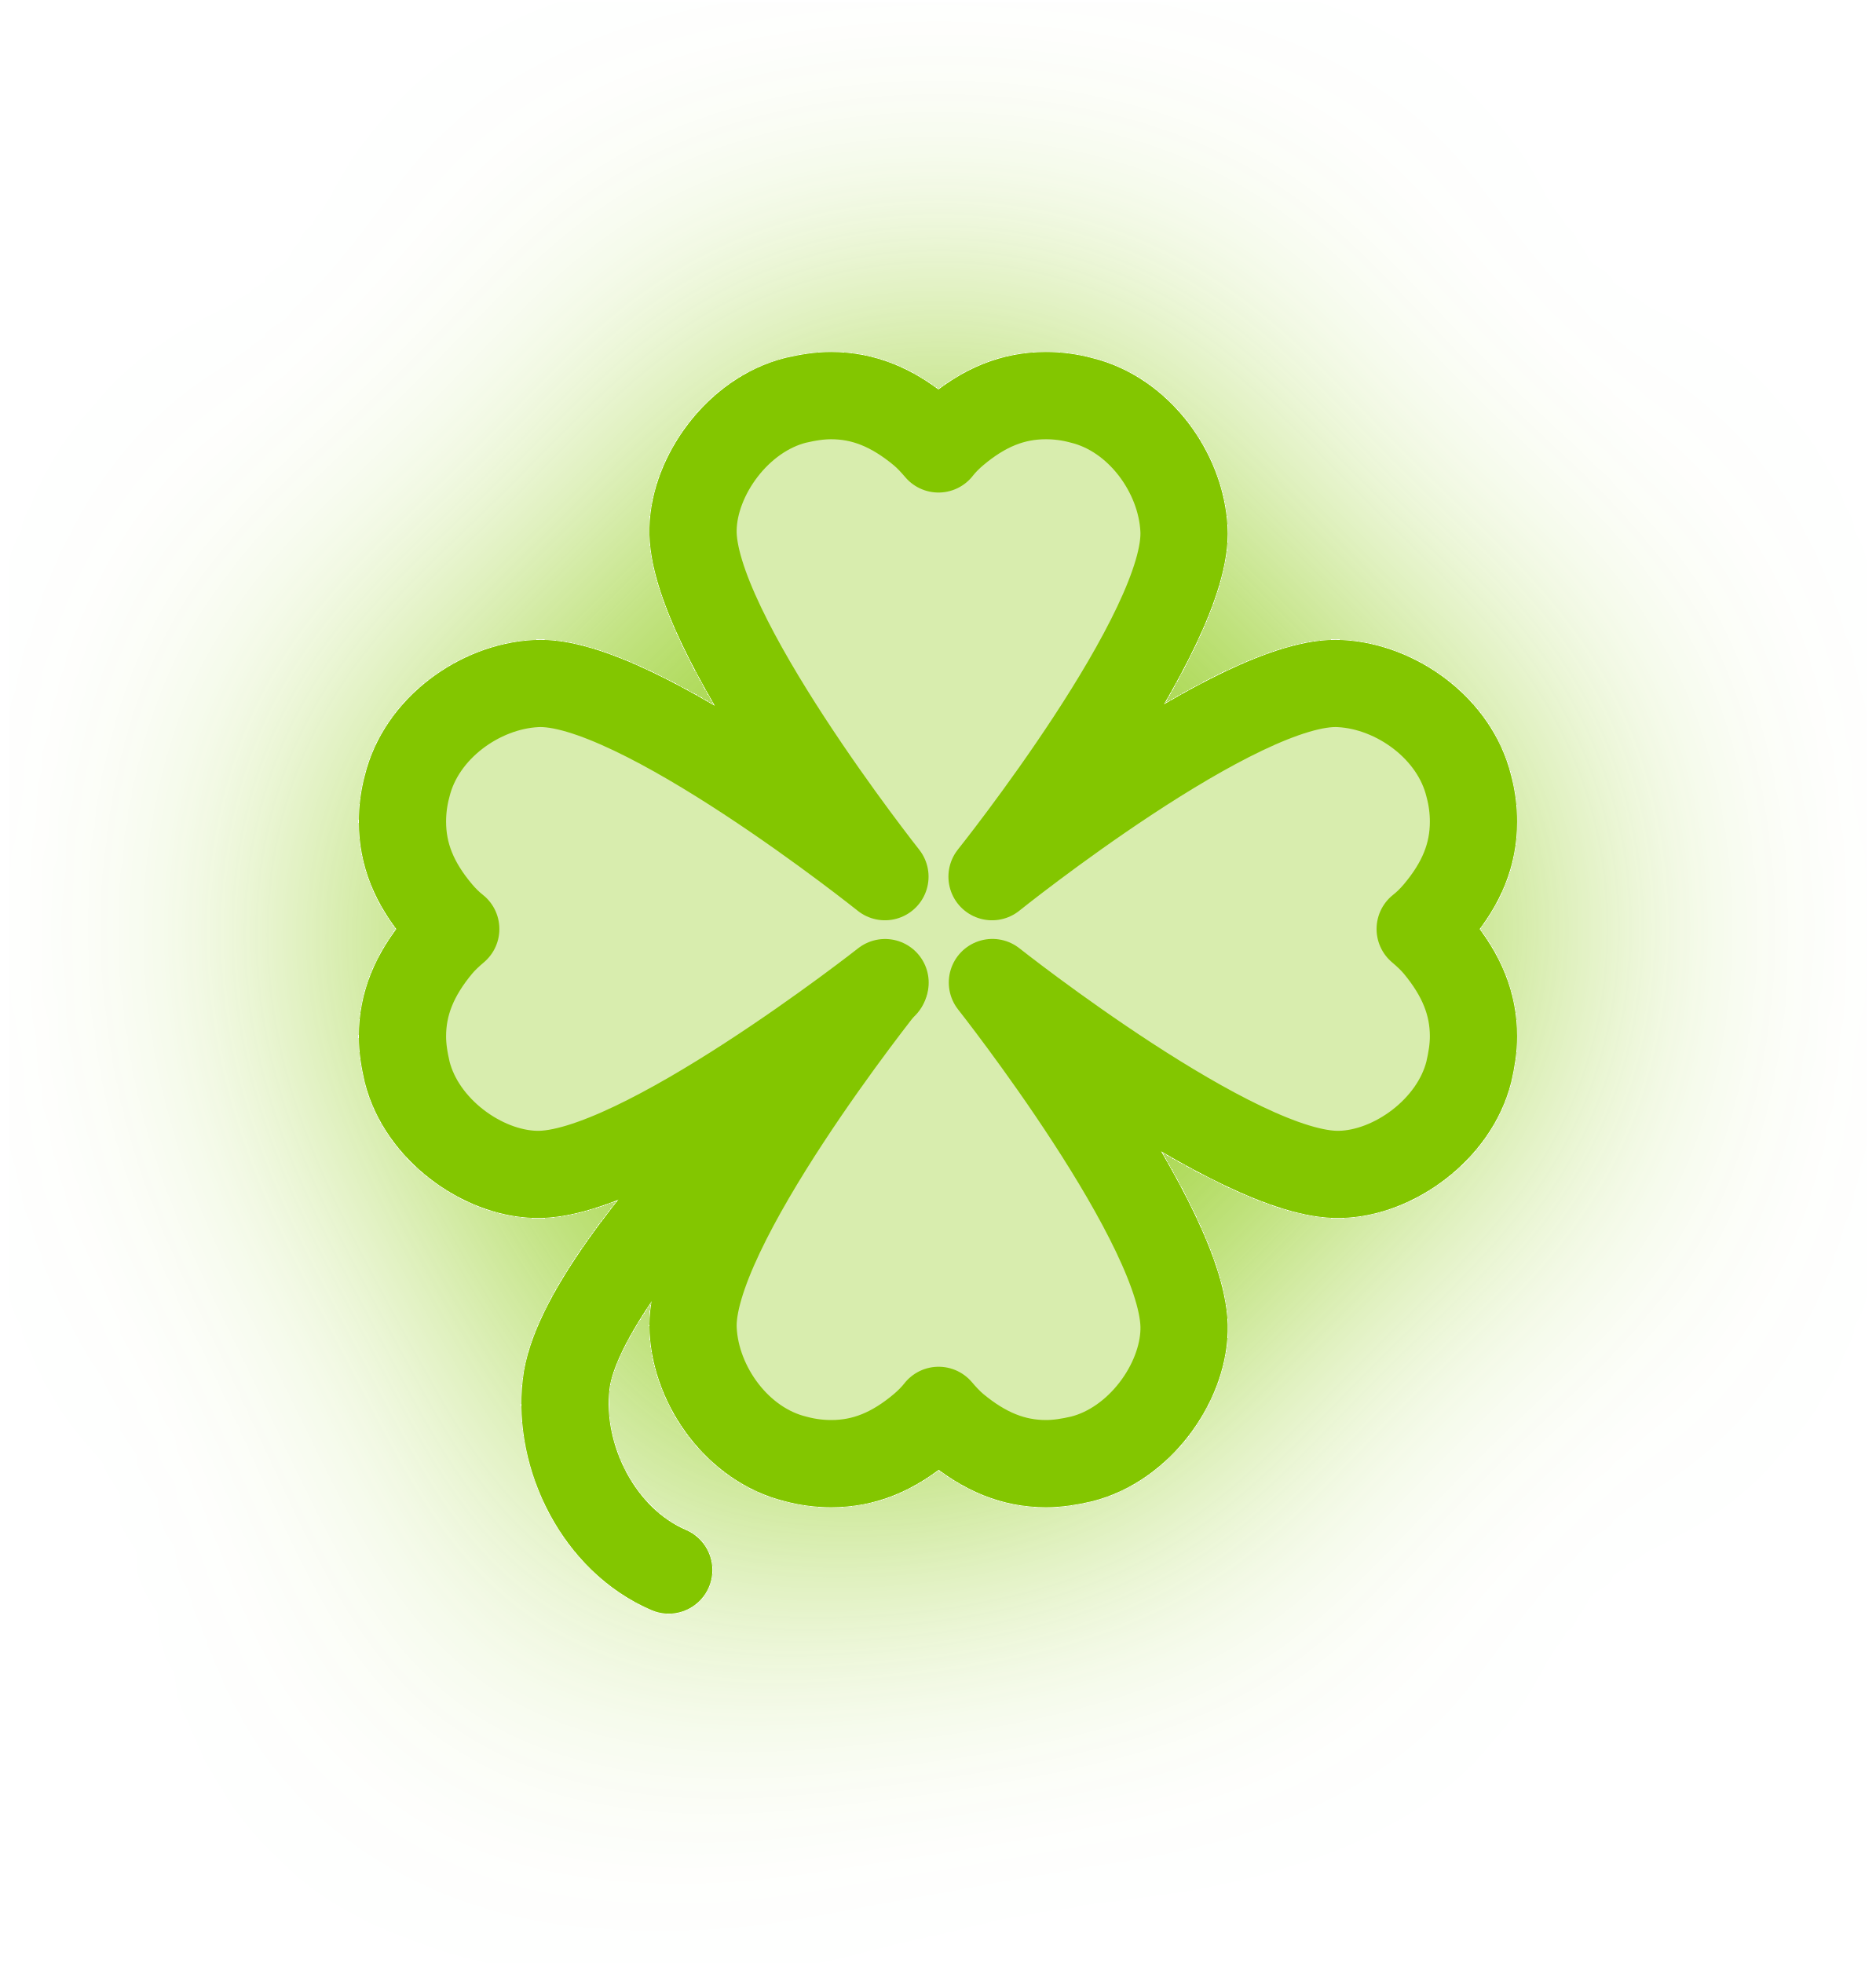
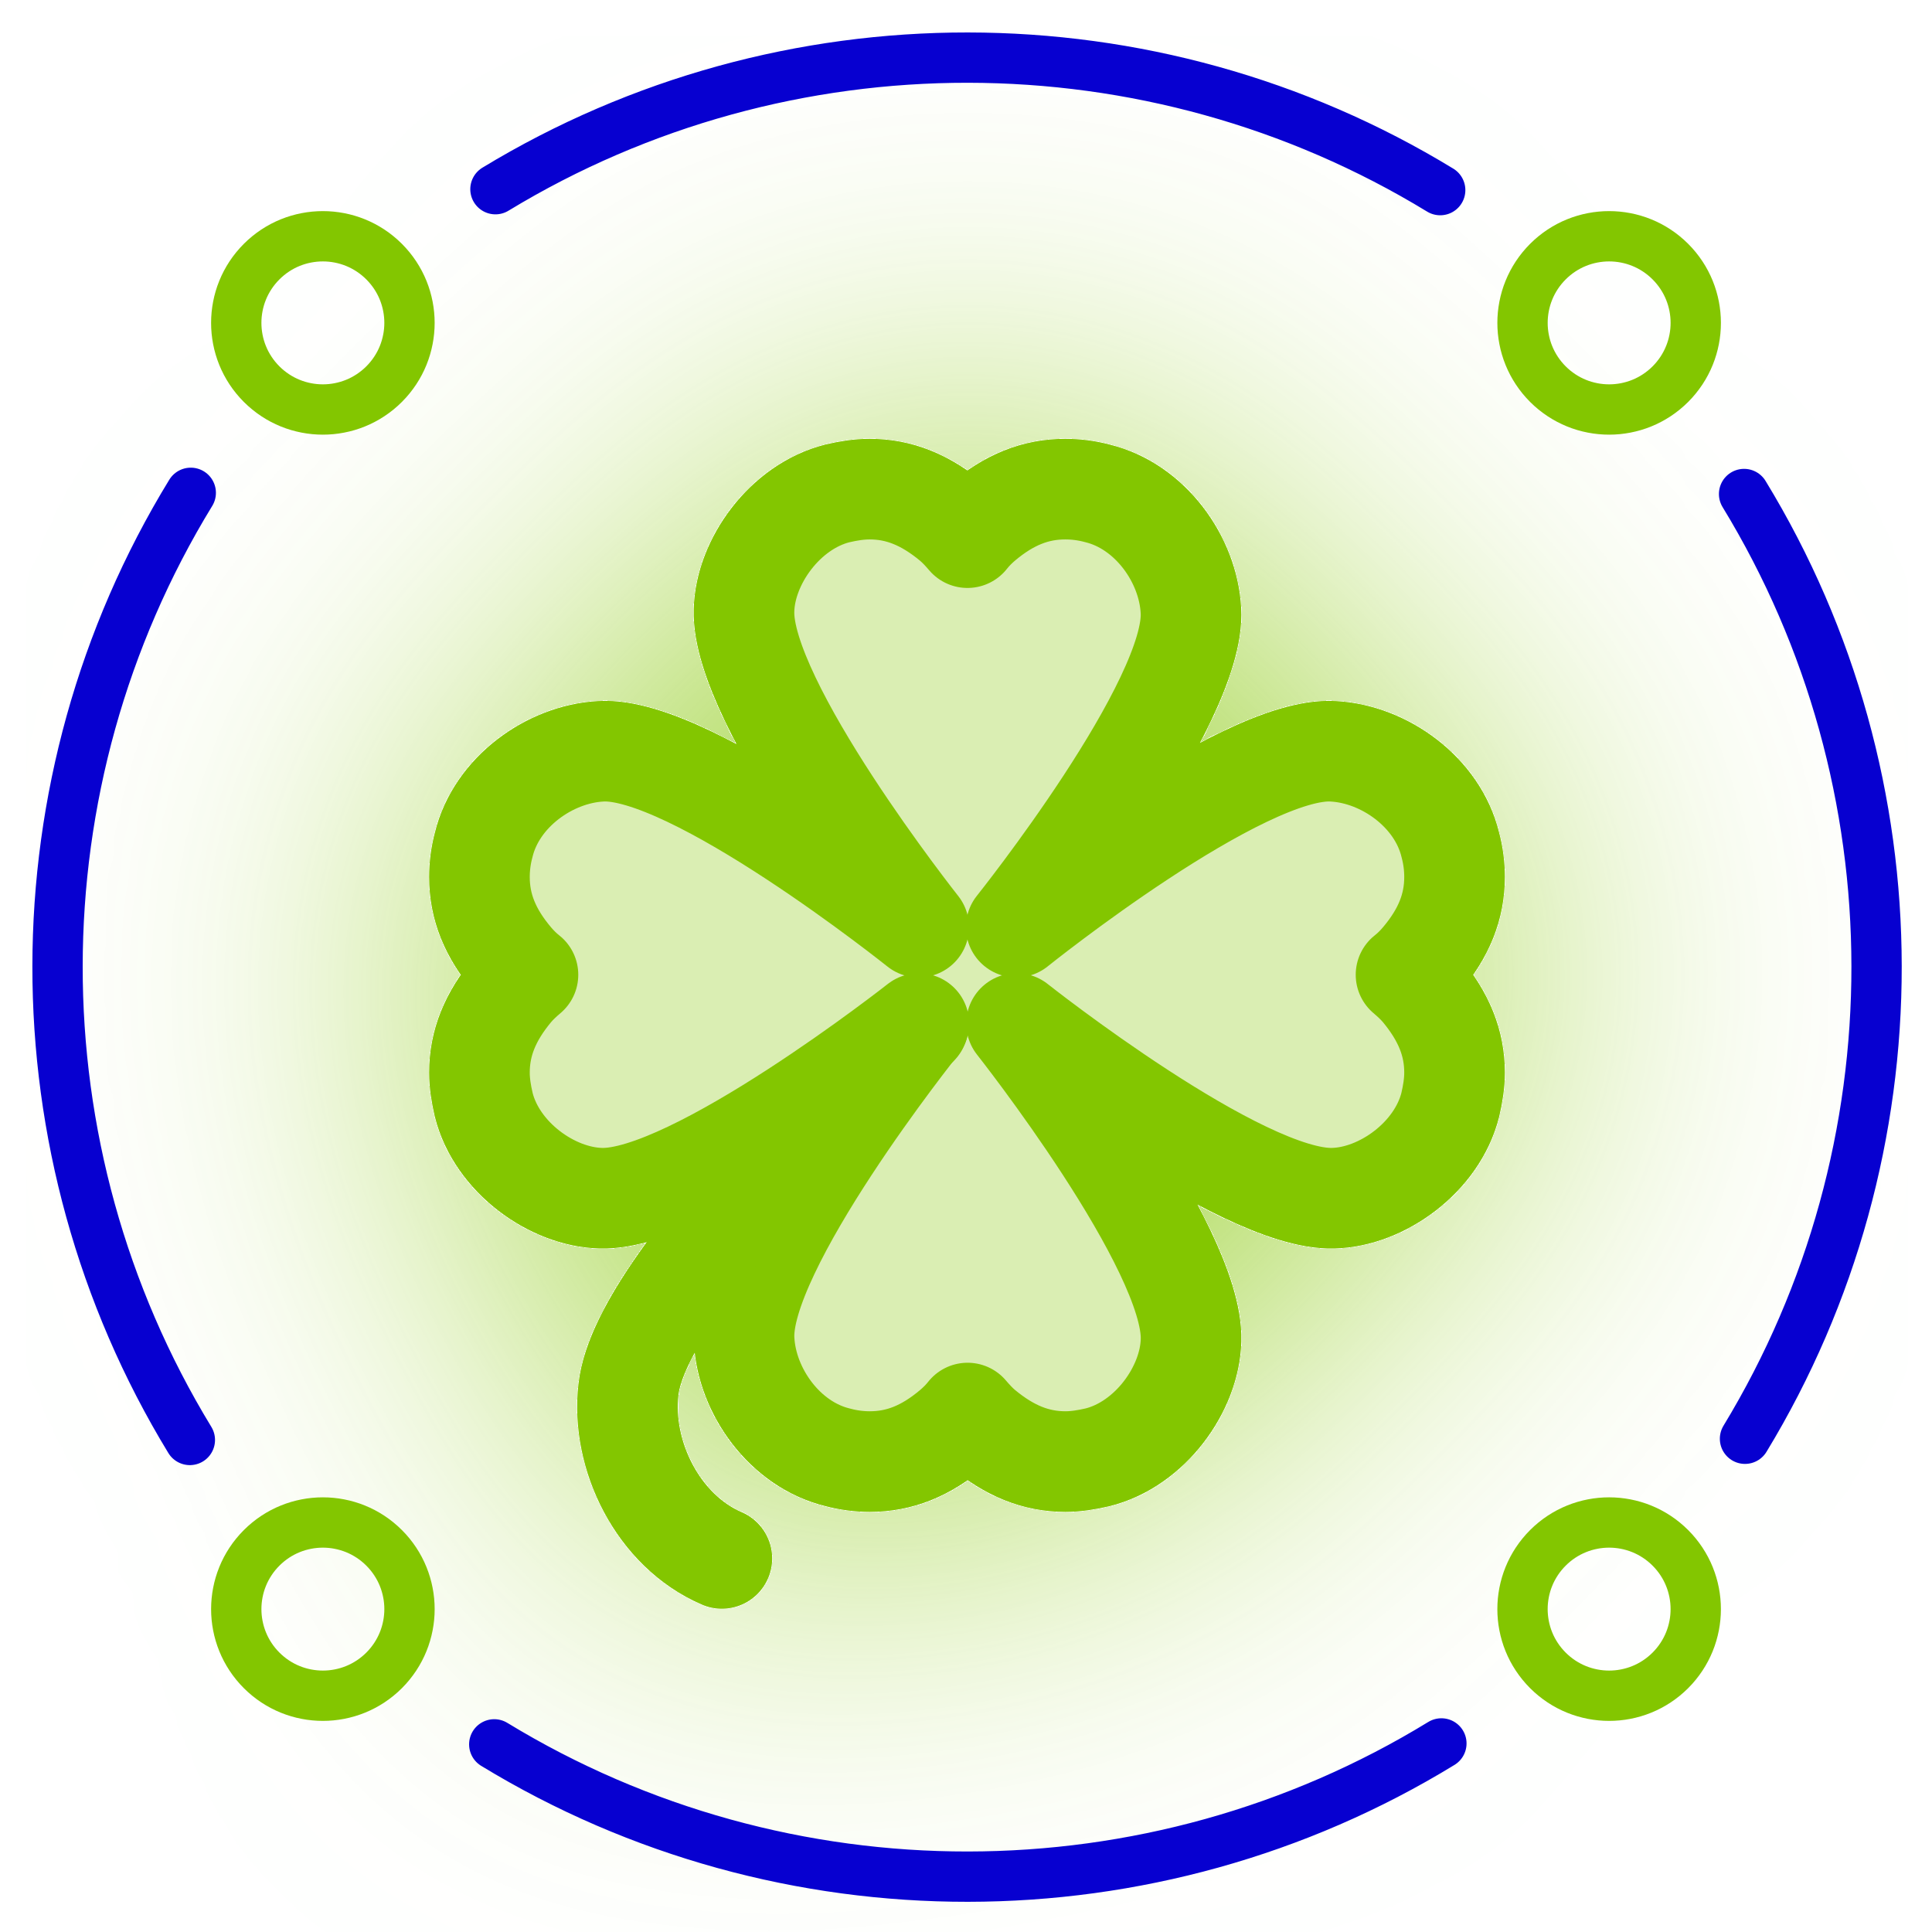
- <svg xmlns="http://www.w3.org/2000/svg" width="172" height="180" viewBox="0 0 172 180" fill="none">
-   <g filter="url(#filter0_d_1219_6781)">
-     <path d="M37.33 98.276C38.658 103.576 44.23 107.57 49.117 107.689C58.436 107.979 81.15 90.102 81.15 90.102C81.15 90.102 62.985 112.81 63.556 121.996C63.833 127.14 67.67 132.497 72.969 133.783C74.077 134.083 75.184 134.212 76.213 134.212C79.218 134.212 81.868 133.14 84.558 130.869C85.111 130.397 85.626 129.883 86.061 129.326C86.535 129.883 87.01 130.397 87.563 130.869C90.292 133.14 92.942 134.212 95.909 134.212C96.976 134.212 98.044 134.04 99.152 133.783C104.451 132.455 108.446 126.883 108.565 121.996C108.855 112.677 90.993 90.096 90.993 90.096C90.993 90.096 113.568 107.979 122.887 107.689C127.773 107.57 133.345 103.576 134.674 98.276C134.931 97.169 135.103 96.101 135.103 95.033C135.103 92.067 134.031 89.417 131.759 86.688C131.288 86.134 130.774 85.659 130.216 85.185C130.774 84.75 131.288 84.236 131.759 83.682C134.031 80.993 135.103 78.343 135.103 75.337C135.103 74.309 134.974 73.201 134.674 72.094C133.388 66.794 128.03 62.958 122.887 62.681C113.7 62.109 90.96 80.387 90.96 80.387C90.96 80.387 109.124 57.68 108.553 48.493C108.276 43.349 104.44 37.992 99.14 36.706C98.032 36.406 96.925 36.277 95.897 36.277C92.891 36.277 90.241 37.349 87.552 39.621C86.998 40.092 86.484 40.606 86.049 41.164C85.574 40.606 85.1 40.092 84.546 39.621C81.817 37.349 79.167 36.277 76.201 36.277C75.133 36.277 74.065 36.449 72.958 36.706C67.658 38.035 63.663 43.607 63.545 48.493C63.255 57.812 81.138 80.387 81.138 80.387C81.138 80.387 58.303 62.109 49.117 62.681C43.973 62.958 38.616 66.794 37.33 72.094C37.03 73.201 36.901 74.309 36.901 75.337C36.901 78.343 37.973 80.993 40.244 83.682C40.716 84.236 41.23 84.75 41.787 85.185C41.23 85.659 40.716 86.134 40.244 86.688C37.973 89.417 36.901 92.067 36.901 95.033C36.901 96.101 37.072 97.169 37.33 98.276Z" fill="#83C600" fill-opacity="0.32" stroke="#83C600" stroke-width="8" stroke-linecap="round" stroke-linejoin="round" />
-     <path d="M81.075 90.295C81.075 90.295 53.15 115.208 51.902 126.988C51.149 133.574 54.866 141.196 61.315 143.966" stroke="#83C600" stroke-width="8" stroke-linecap="round" stroke-linejoin="round" />
+ <svg xmlns="http://www.w3.org/2000/svg" width="96" height="96" viewBox="0 0 96 96" fill="none">
+   <g filter="url(#filter0_d_4701_12599)">
+     <path d="M24.035 54.894C24.69 57.509 27.44 59.48 29.85 59.538C34.449 59.681 45.656 50.861 45.656 50.861C45.656 50.861 36.693 62.065 36.975 66.598C37.112 69.135 39.005 71.779 41.619 72.413C42.166 72.561 42.712 72.625 43.22 72.625C44.703 72.625 46.01 72.096 47.337 70.975C47.61 70.743 47.864 70.489 48.079 70.214C48.313 70.489 48.547 70.743 48.82 70.975C50.167 72.096 51.474 72.625 52.938 72.625C53.465 72.625 53.991 72.54 54.538 72.413C57.153 71.758 59.124 69.008 59.182 66.598C59.325 61.999 50.512 50.858 50.512 50.858C50.512 50.858 61.651 59.681 66.249 59.538C68.66 59.48 71.409 57.509 72.065 54.894C72.192 54.347 72.276 53.821 72.276 53.294C72.276 51.83 71.747 50.523 70.626 49.176C70.394 48.903 70.14 48.669 69.865 48.435C70.14 48.22 70.394 47.966 70.626 47.693C71.747 46.366 72.276 45.059 72.276 43.576C72.276 43.068 72.213 42.522 72.065 41.975C71.43 39.361 68.787 37.468 66.249 37.331C61.716 37.049 50.496 46.068 50.496 46.068C50.496 46.068 59.458 34.864 59.176 30.331C59.04 27.793 57.147 25.15 54.532 24.515C53.986 24.367 53.439 24.304 52.932 24.304C51.449 24.304 50.141 24.832 48.814 25.953C48.541 26.186 48.288 26.44 48.073 26.715C47.839 26.44 47.605 26.186 47.331 25.953C45.985 24.832 44.677 24.304 43.214 24.304C42.687 24.304 42.16 24.388 41.614 24.515C38.999 25.171 37.028 27.92 36.969 30.331C36.826 34.929 45.65 46.068 45.65 46.068C45.65 46.068 34.383 37.049 29.85 37.331C27.313 37.468 24.669 39.361 24.035 41.975C23.887 42.522 23.823 43.068 23.823 43.576C23.823 45.059 24.352 46.366 25.473 47.693C25.705 47.966 25.959 48.22 26.234 48.435C25.959 48.669 25.705 48.903 25.473 49.176C24.352 50.523 23.823 51.83 23.823 53.294C23.823 53.821 23.908 54.347 24.035 54.894Z" fill="#83C600" fill-opacity="0.3" stroke="#83C600" stroke-width="5" stroke-linecap="round" stroke-linejoin="round" />
+     <path d="M45.619 50.956C45.619 50.956 31.84 63.248 31.225 69.06C30.853 72.31 32.688 76.07 35.869 77.437" stroke="#83C600" stroke-width="5" stroke-linecap="round" stroke-linejoin="round" />
  </g>
+   <path d="M24.618 9.401C38.997 0.668 57.197 0.684 71.563 9.447M9.479 24.488C0.667 38.883 0.652 57.143 9.434 71.551M24.559 86.676C38.967 95.457 57.227 95.441 71.622 86.63M86.708 71.491C95.441 57.112 95.425 38.913 86.662 24.547" stroke="#0700D0" stroke-width="2.5" stroke-linecap="round" stroke-linejoin="round" />
+   <circle cx="79.957" cy="79.956" r="4.304" transform="rotate(-45 79.9571 79.9563)" stroke="#83C600" stroke-width="2.5" stroke-linecap="round" stroke-linejoin="round" />
+   <circle cx="16.043" cy="16.044" r="4.304" transform="rotate(-45 16.043 16.0436)" stroke="#83C600" stroke-width="2.5" stroke-linecap="round" stroke-linejoin="round" />
+   <circle cx="16.044" cy="79.956" r="4.304" transform="rotate(-45 16.044 79.9563)" stroke="#83C600" stroke-width="2.5" stroke-linecap="round" stroke-linejoin="round" />
+   <circle cx="79.957" cy="16.044" r="4.304" transform="rotate(-45 79.9571 16.0436)" stroke="#83C600" stroke-width="2.5" stroke-linecap="round" stroke-linejoin="round" />
  <defs>
-     <filter id="filter0_d_1219_6781" x="0.901" y="0.277" width="170.202" height="179.689" filterUnits="userSpaceOnUse" color-interpolation-filters="sRGB">
+     <filter id="filter0_d_4701_12599" x="1.323" y="1.804" width="93.453" height="98.134" filterUnits="userSpaceOnUse" color-interpolation-filters="sRGB">
      <feFlood flood-opacity="0" result="BackgroundImageFix" />
      <feColorMatrix in="SourceAlpha" type="matrix" values="0 0 0 0 0 0 0 0 0 0 0 0 0 0 0 0 0 0 127 0" result="hardAlpha" />
      <feOffset />
-       <feGaussianBlur stdDeviation="16" />
+       <feGaussianBlur stdDeviation="10" />
      <feComposite in2="hardAlpha" operator="out" />
-       <feColorMatrix type="matrix" values="0 0 0 0 0.514 0 0 0 0 0.776 0 0 0 0 0 0 0 0 0.8 0" />
-       <feBlend mode="normal" in2="BackgroundImageFix" result="effect1_dropShadow_1219_6781" />
-       <feBlend mode="normal" in="SourceGraphic" in2="effect1_dropShadow_1219_6781" result="shape" />
+       <feColorMatrix type="matrix" values="0 0 0 0 0.514 0 0 0 0 0.776 0 0 0 0 0 0 0 0 0.7 0" />
+       <feBlend mode="normal" in2="BackgroundImageFix" result="effect1_dropShadow_4701_12599" />
+       <feBlend mode="normal" in="SourceGraphic" in2="effect1_dropShadow_4701_12599" result="shape" />
    </filter>
  </defs>
</svg>
